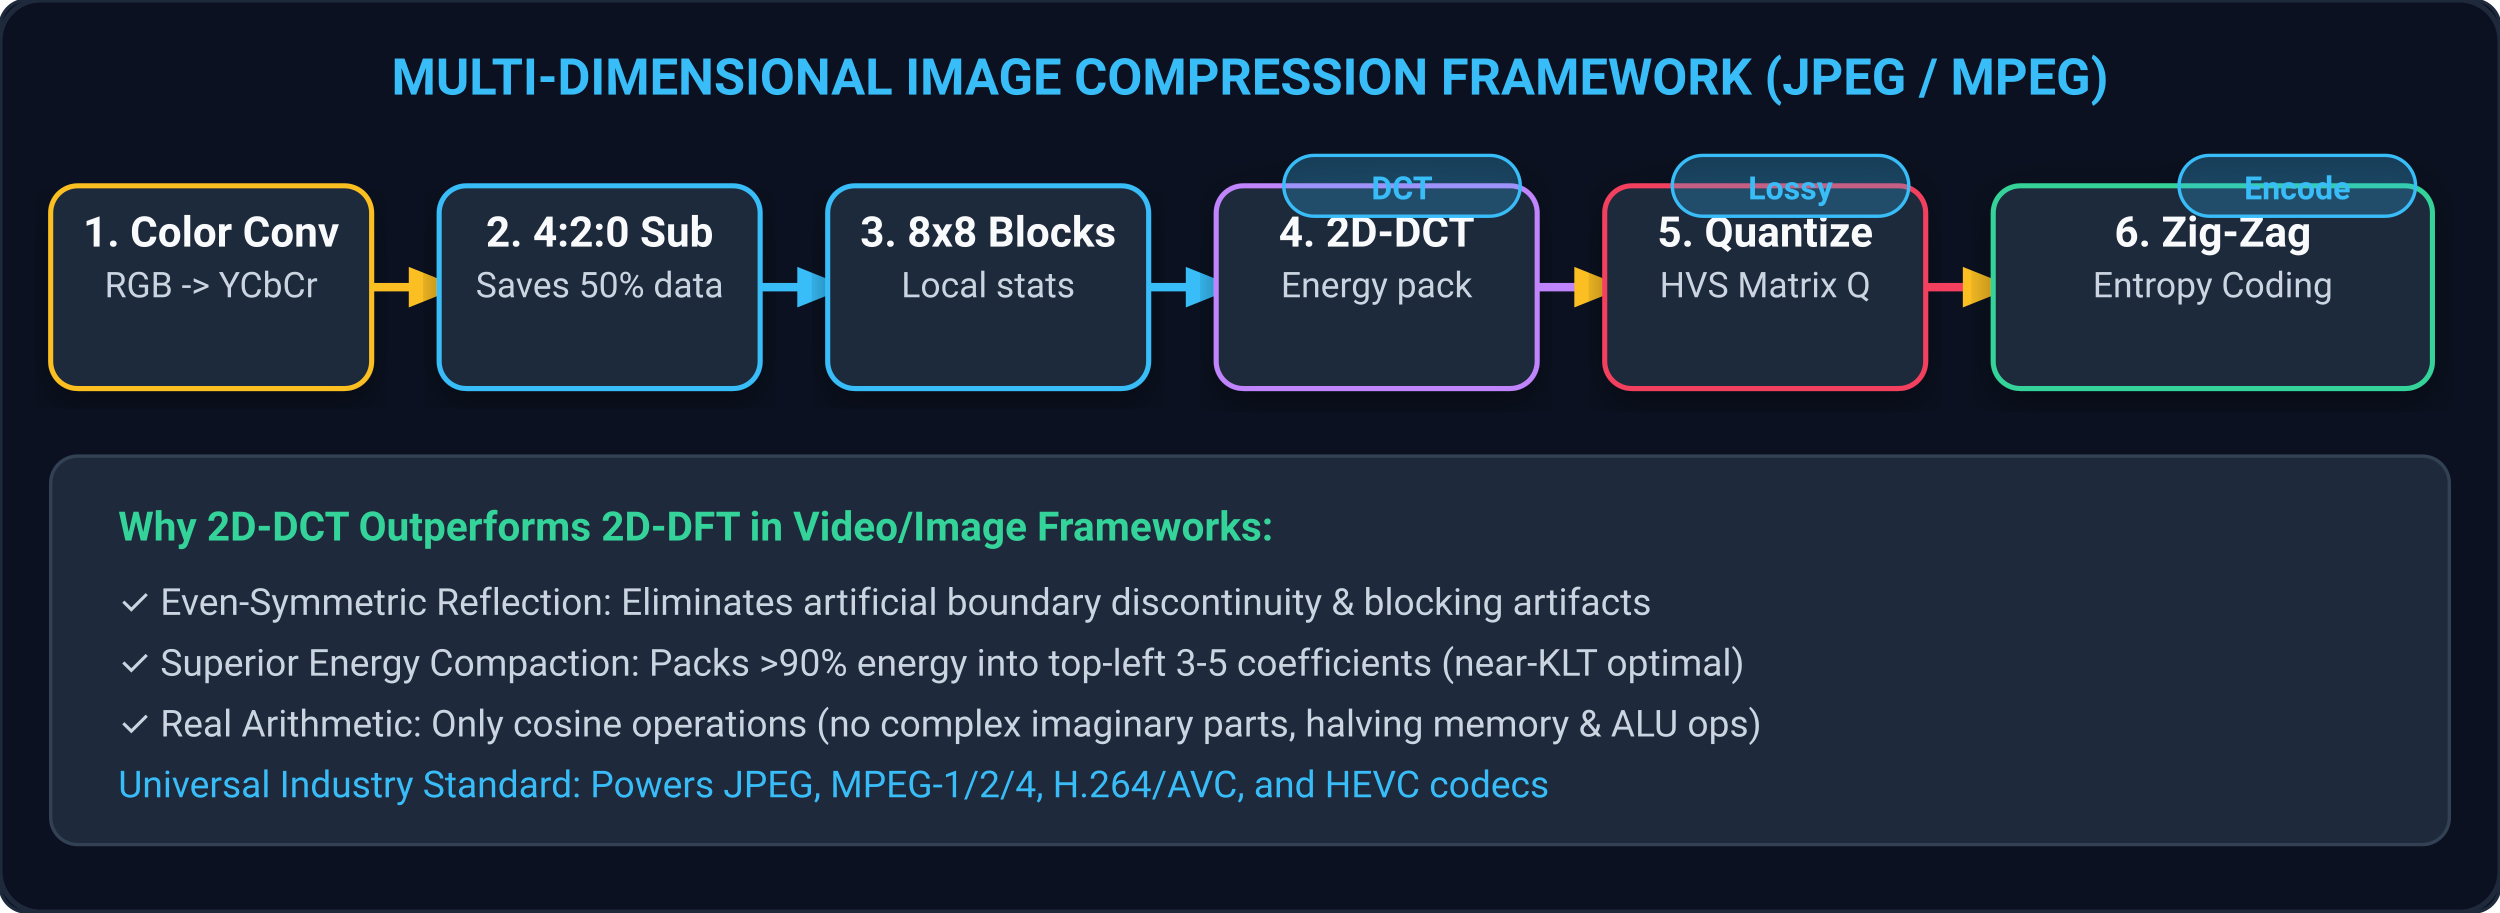
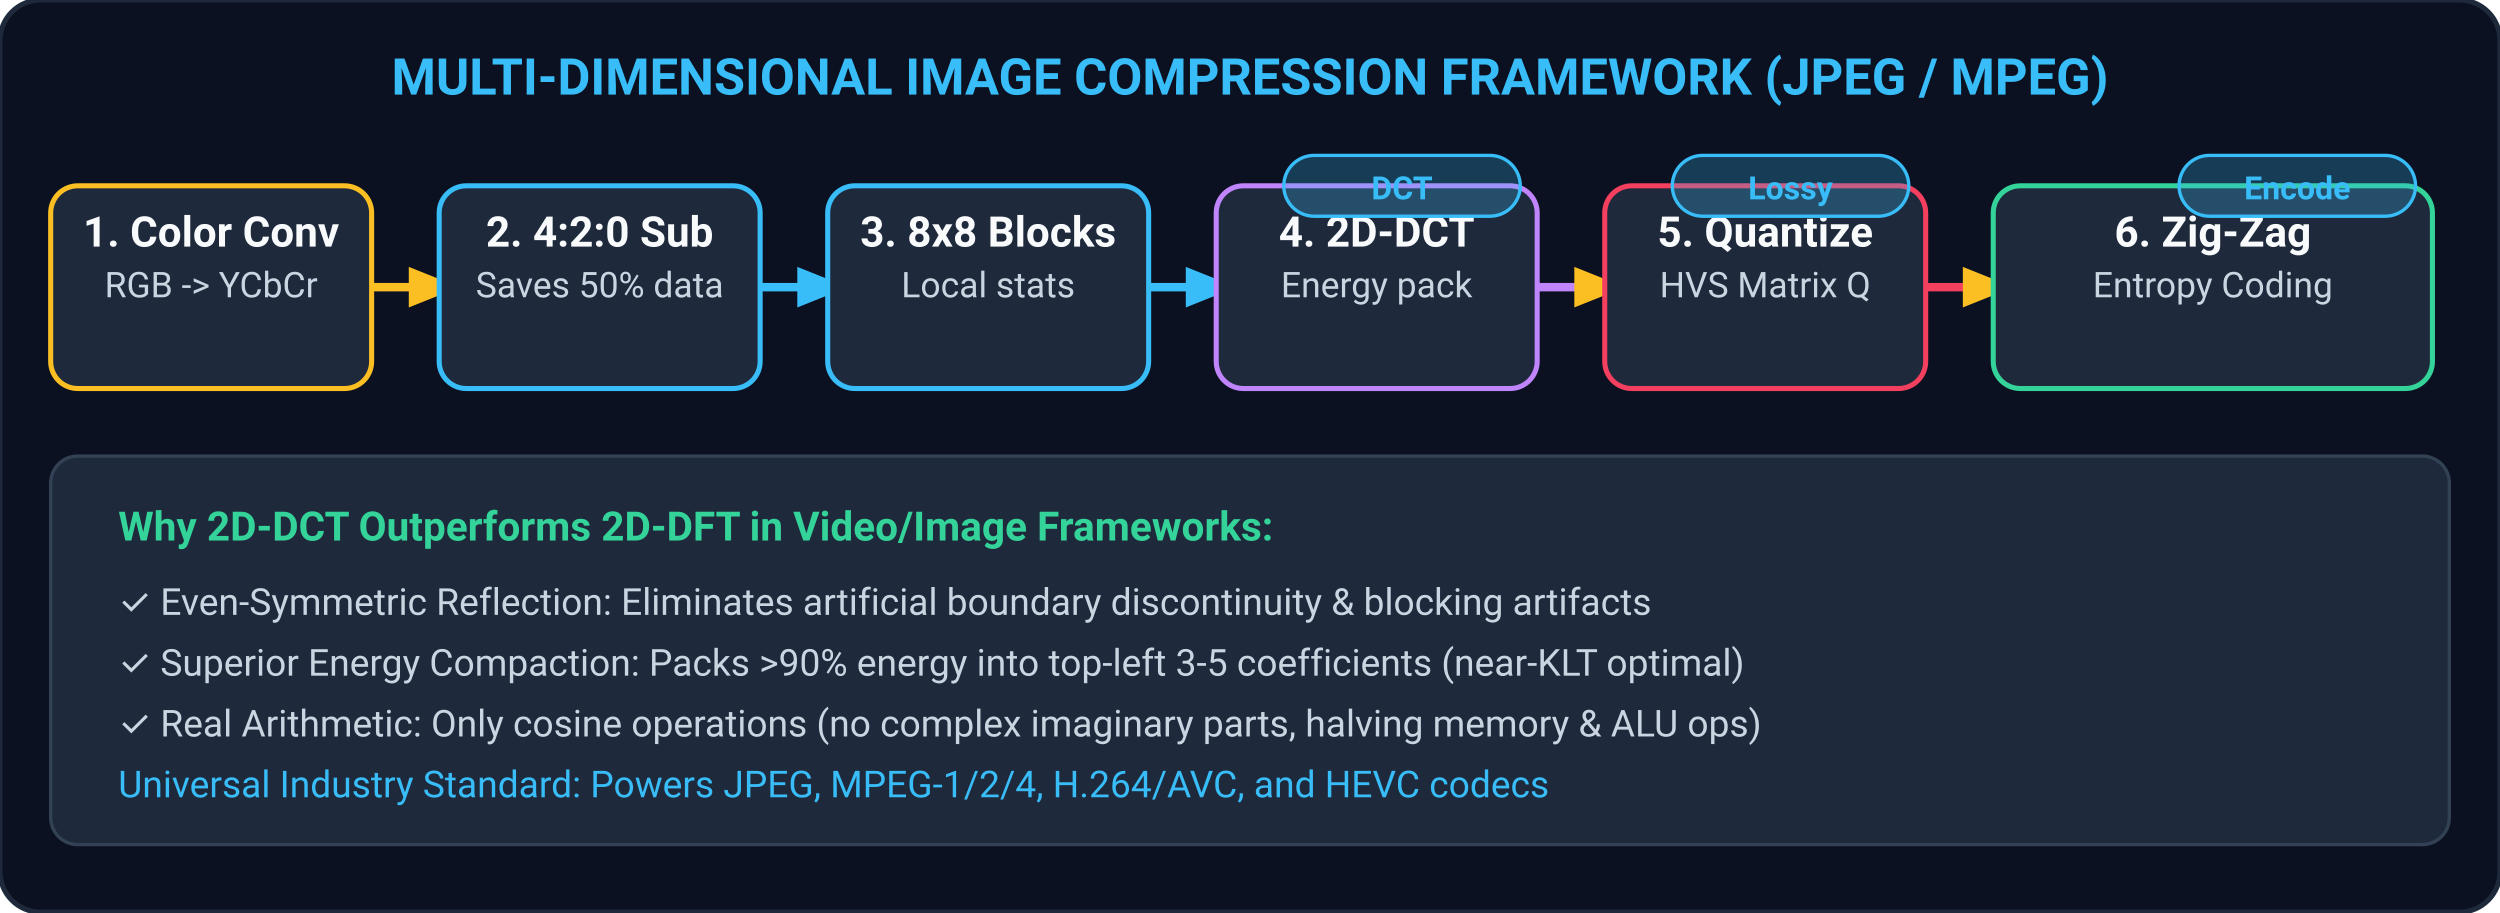
<svg xmlns="http://www.w3.org/2000/svg" viewBox="0 0 740 270" width="100%" height="270" class="flowchart-svg" style="max-width: 740px; width: 100%; height: auto; display: block; margin: 0 auto; font-family: -apple-system, BlinkMacSystemFont, 'Segoe UI', Roboto, Helvetica, Arial, sans-serif;">
-   <rect width="100%" height="100%" fill="#0b1120" rx="8" stroke="#1e293b" stroke-width="1" />
  <defs>
    <linearGradient id="gradCard" x1="0%" y1="0%" x2="100%" y2="100%">
      <stop offset="0%" stop-color="#1e293b" />
      <stop offset="100%" stop-color="#0f172a" />
    </linearGradient>
    <linearGradient id="gradCyan" x1="0%" y1="0%" x2="100%" y2="100%">
      <stop offset="0%" stop-color="#38bdf8" />
      <stop offset="100%" stop-color="#0284c7" />
    </linearGradient>
    <linearGradient id="gradEmerald" x1="0%" y1="0%" x2="100%" y2="100%">
      <stop offset="0%" stop-color="#34d399" />
      <stop offset="100%" stop-color="#059669" />
    </linearGradient>
    <linearGradient id="gradAmber" x1="0%" y1="0%" x2="100%" y2="100%">
      <stop offset="0%" stop-color="#fbbf24" />
      <stop offset="100%" stop-color="#d97706" />
    </linearGradient>
    <linearGradient id="gradPurple" x1="0%" y1="0%" x2="100%" y2="100%">
      <stop offset="0%" stop-color="#c084fc" />
      <stop offset="100%" stop-color="#9333ea" />
    </linearGradient>
    <linearGradient id="gradRose" x1="0%" y1="0%" x2="100%" y2="100%">
      <stop offset="0%" stop-color="#fb7185" />
      <stop offset="100%" stop-color="#e11d48" />
    </linearGradient>
-     <filter id="shadow" x="-5%" y="-5%" width="110%" height="115%">
-       <feDropShadow dx="0" dy="4" stdDeviation="6" flood-color="#000000" flood-opacity="0.4" />
-     </filter>
    <marker id="arrCyan" viewBox="0 0 10 10" refX="6" refY="5" markerWidth="6" markerHeight="6" orient="auto-start-reverse">
      <path d="M 0 1 L 10 5 L 0 9 z" fill="#38bdf8" />
    </marker>
    <marker id="arrEmerald" viewBox="0 0 10 10" refX="6" refY="5" markerWidth="6" markerHeight="6" orient="auto-start-reverse">
      <path d="M 0 1 L 10 5 L 0 9 z" fill="#34d399" />
    </marker>
    <marker id="arrAmber" viewBox="0 0 10 10" refX="6" refY="5" markerWidth="6" markerHeight="6" orient="auto-start-reverse">
      <path d="M 0 1 L 10 5 L 0 9 z" fill="#fbbf24" />
    </marker>
  </defs>
  <rect width="740" height="270" rx="12" fill="#0b1120" stroke="#1e293b" stroke-width="1.5" />
  <text x="370" y="28" font-size="15" font-weight="bold" fill="#38bdf8" text-anchor="middle">MULTI-DIMENSIONAL IMAGE COMPRESSION FRAMEWORK (JPEG / MPEG)</text>
-   <g filter="url(#shadow)">
+   <g>
    <rect x="15" y="55" width="95" height="60" rx="8" fill="#1e293b" stroke="#fbbf24" stroke-width="1.5" />
    <text x="62.5" y="73" font-size="12.5" font-weight="700" fill="#f8fafc" text-anchor="middle">1. Color Conv</text>
    <text x="62.5" y="88" font-size="10.5" fill="#cbd5e1" text-anchor="middle">RGB -&gt; YCbCr</text>
  </g>
  <line x1="110" y1="85" x2="130" y2="85" stroke="#fbbf24" stroke-width="2.5" marker-end="url(#arrAmber)" />
-   <g filter="url(#shadow)">
+   <g>
    <rect x="130" y="55" width="95" height="60" rx="8" fill="#1e293b" stroke="#38bdf8" stroke-width="1.5" />
    <text x="177.5" y="73" font-size="12.5" font-weight="700" fill="#f8fafc" text-anchor="middle">2. 4:2:0 Sub</text>
    <text x="177.5" y="88" font-size="10.5" fill="#cbd5e1" text-anchor="middle">Saves 50% data</text>
  </g>
  <line x1="225" y1="85" x2="245" y2="85" stroke="#38bdf8" stroke-width="2.5" marker-end="url(#arrCyan)" />
-   <g filter="url(#shadow)">
+   <g>
    <rect x="245" y="55" width="95" height="60" rx="8" fill="#1e293b" stroke="#38bdf8" stroke-width="1.5" />
    <text x="292.5" y="73" font-size="12.5" font-weight="700" fill="#f8fafc" text-anchor="middle">3. 8x8 Blocks</text>
    <text x="292.5" y="88" font-size="10.5" fill="#cbd5e1" text-anchor="middle">Local stats</text>
  </g>
  <line x1="340" y1="85" x2="360" y2="85" stroke="#38bdf8" stroke-width="2.5" marker-end="url(#arrCyan)" />
-   <g filter="url(#shadow)">
+   <g>
    <rect x="360" y="55" width="95" height="60" rx="8" fill="#1e293b" stroke="#c084fc" stroke-width="1.5" />
    <text x="407.5" y="73" font-size="12.5" font-weight="700" fill="#f8fafc" text-anchor="middle">4. 2D-DCT</text>
    <text x="407.5" y="88" font-size="10.5" fill="#cbd5e1" text-anchor="middle">Energy pack</text>
    <rect x="380" y="46" width="70" height="18" rx="9" fill="#38bdf8" fill-opacity="0.25" stroke="#38bdf8" stroke-width="1" />
    <text x="415" y="59" font-size="9.5" font-weight="700" fill="#38bdf8" text-anchor="middle">DCT</text>
  </g>
  <line x1="455" y1="85" x2="475" y2="85" stroke="#c084fc" stroke-width="2.5" marker-end="url(#arrAmber)" />
-   <g filter="url(#shadow)">
+   <g>
    <rect x="475" y="55" width="95" height="60" rx="8" fill="#1e293b" stroke="#f43f5e" stroke-width="1.5" />
    <text x="522.5" y="73" font-size="12.5" font-weight="700" fill="#f8fafc" text-anchor="middle">5. Quantize</text>
    <text x="522.5" y="88" font-size="10.5" fill="#cbd5e1" text-anchor="middle">HVS Matrix Q</text>
    <rect x="495" y="46" width="70" height="18" rx="9" fill="#38bdf8" fill-opacity="0.25" stroke="#38bdf8" stroke-width="1" />
    <text x="530" y="59" font-size="9.5" font-weight="700" fill="#38bdf8" text-anchor="middle">Lossy</text>
  </g>
  <line x1="570" y1="85" x2="590" y2="85" stroke="#f43f5e" stroke-width="2.5" marker-end="url(#arrAmber)" />
-   <g filter="url(#shadow)">
+   <g>
    <rect x="590" y="55" width="130" height="60" rx="8" fill="#1e293b" stroke="#34d399" stroke-width="1.5" />
    <text x="655.0" y="73" font-size="12.5" font-weight="700" fill="#f8fafc" text-anchor="middle">6. Zig-Zag</text>
    <text x="655.0" y="88" font-size="10.5" fill="#cbd5e1" text-anchor="middle">Entropy Coding</text>
    <rect x="645" y="46" width="70" height="18" rx="9" fill="#38bdf8" fill-opacity="0.25" stroke="#38bdf8" stroke-width="1" />
    <text x="680" y="59" font-size="9.5" font-weight="700" fill="#38bdf8" text-anchor="middle">Encode</text>
  </g>
  <rect x="15" y="135" width="710" height="115" rx="8" fill="#1e293b" stroke="#334155" />
  <text x="35" y="160" font-size="12" font-weight="bold" fill="#34d399">Why 2D-DCT Outperforms 2D-DFT in Video/Image Frameworks:</text>
  <text x="35" y="182" font-size="11" fill="#cbd5e1">✓ Even-Symmetric Reflection: Eliminates artificial boundary discontinuity &amp; blocking artifacts</text>
  <text x="35" y="200" font-size="11" fill="#cbd5e1">✓ Superior Energy Compaction: Packs &gt;90% energy into top-left 3-5 coefficients (near-KLT optimal)</text>
  <text x="35" y="218" font-size="11" fill="#cbd5e1">✓ Real Arithmetic: Only cosine operations (no complex imaginary parts, halving memory &amp; ALU ops)</text>
  <text x="35" y="236" font-size="11" fill="#38bdf8">Universal Industry Standard: Powers JPEG, MPEG-1/2/4, H.264/AVC, and HEVC codecs</text>
</svg>
